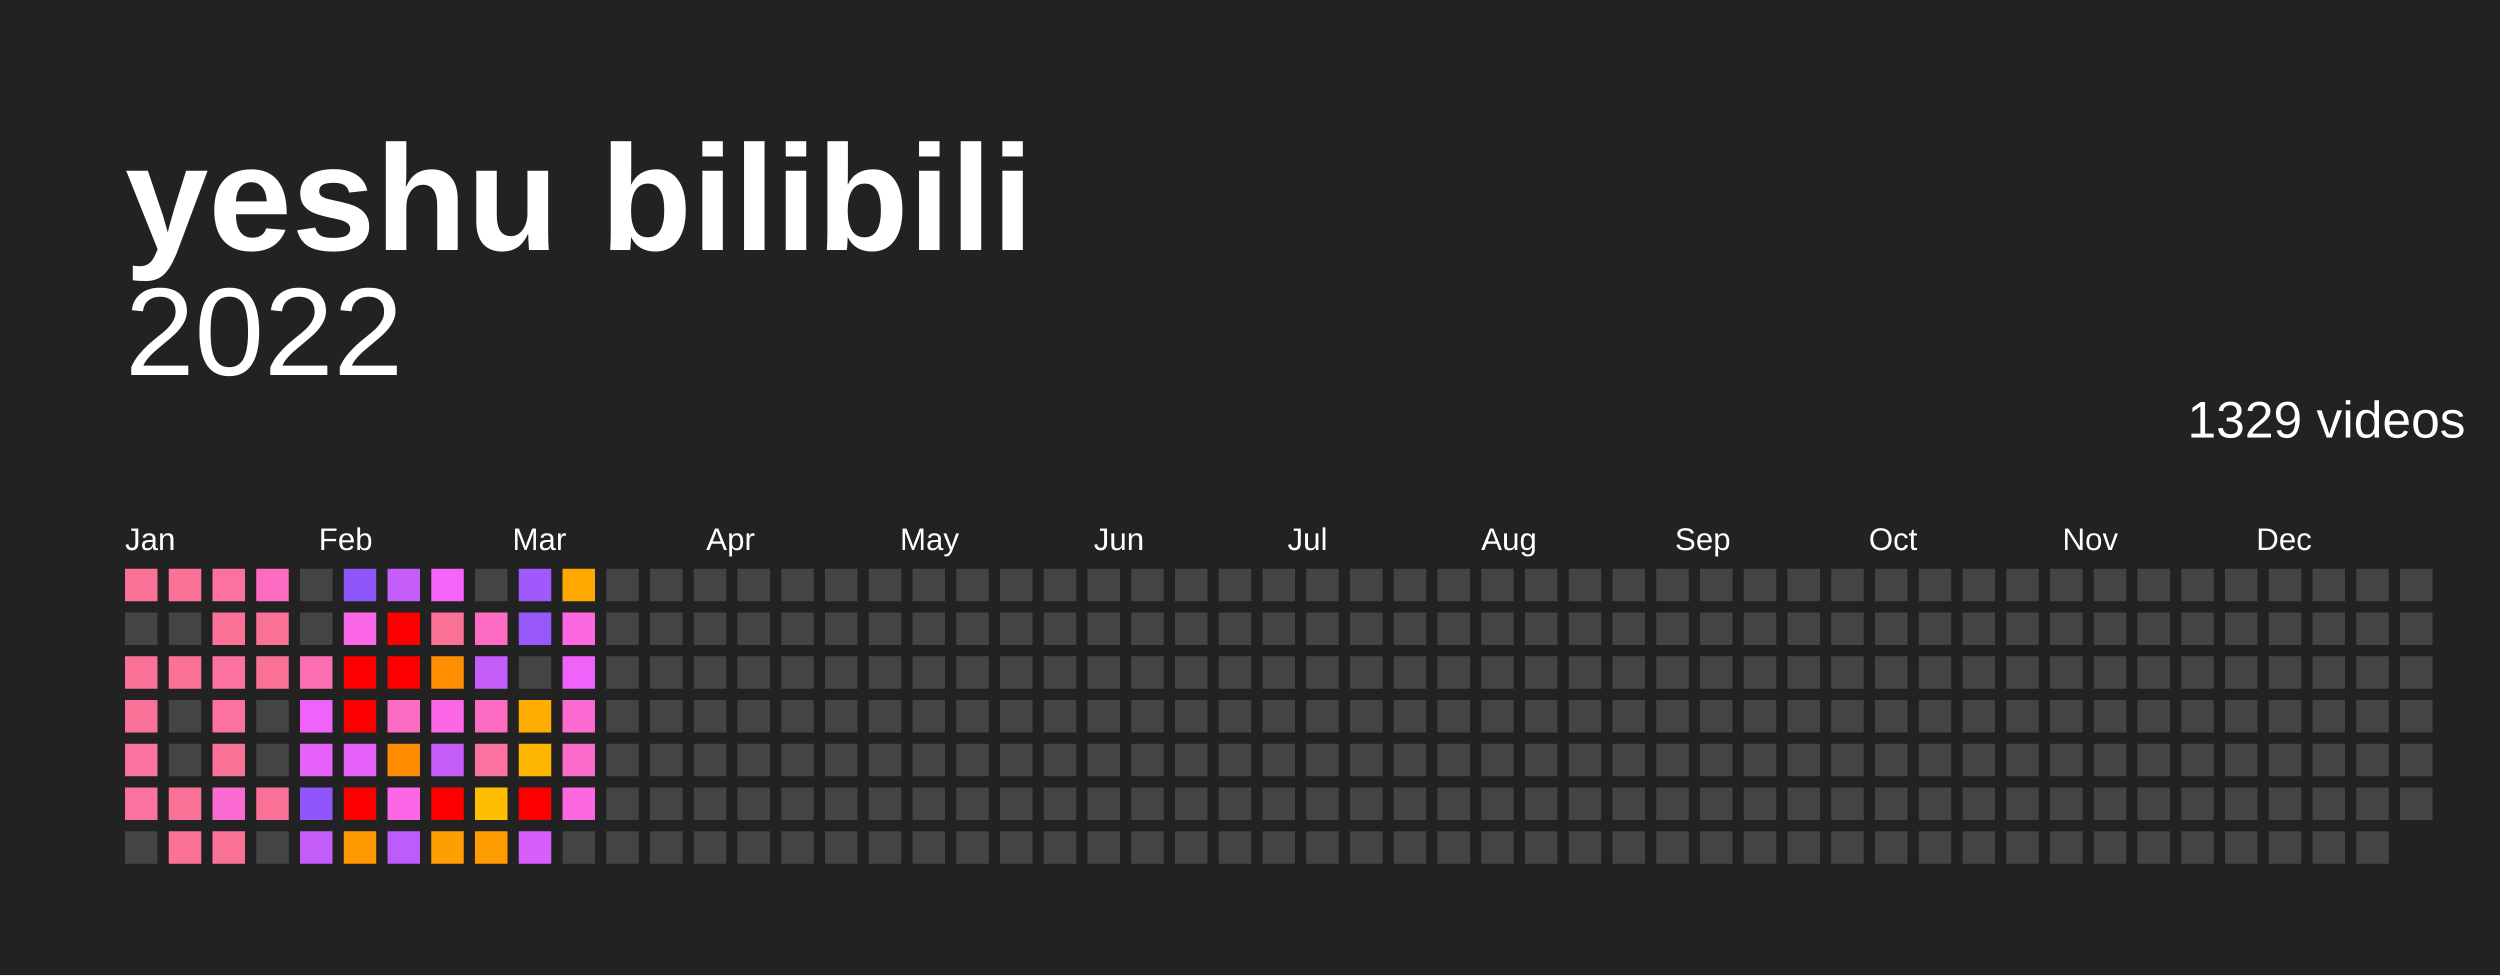
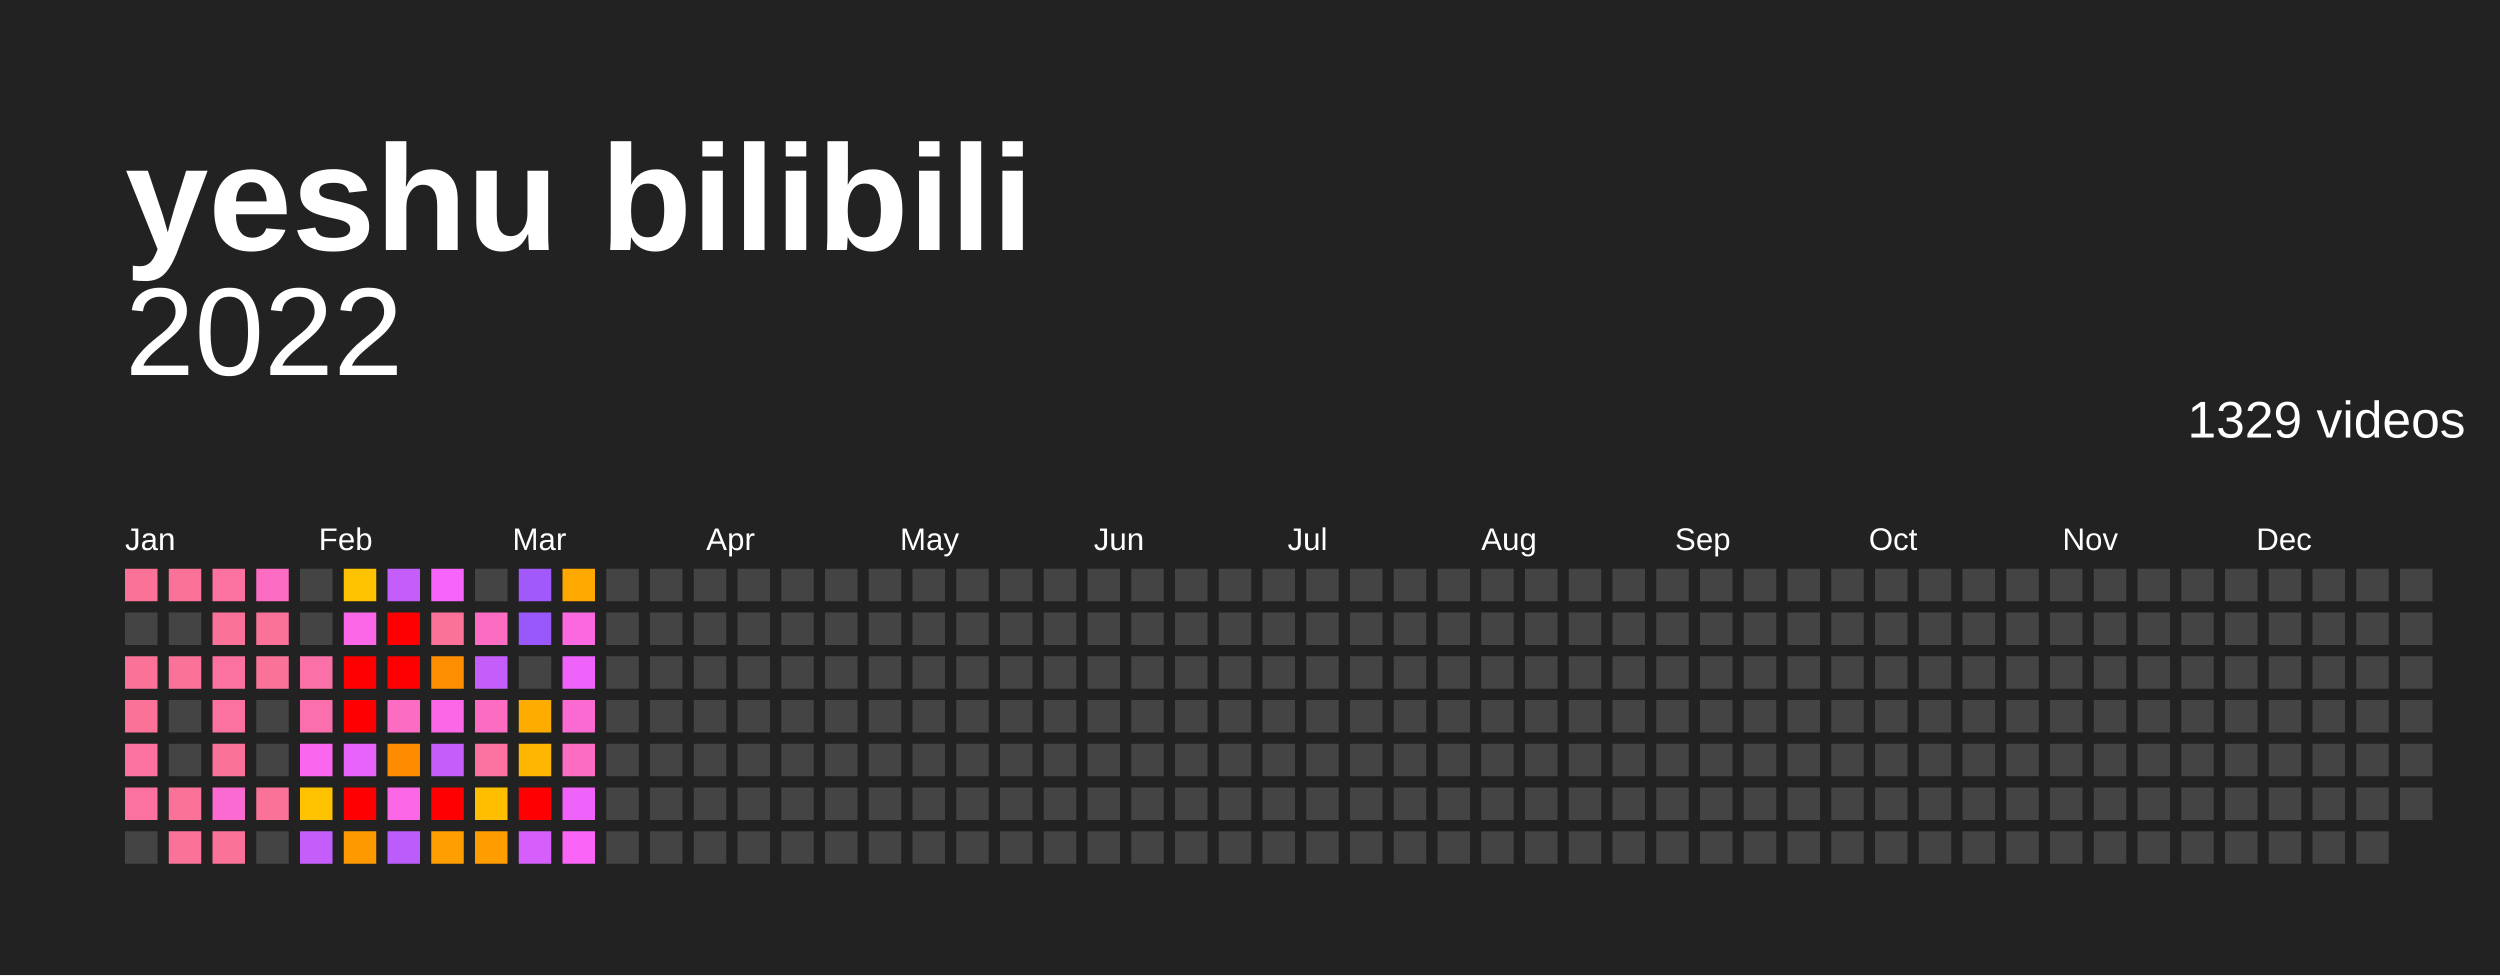
<svg xmlns="http://www.w3.org/2000/svg" baseProfile="full" height="78mm" version="1.1" viewBox="0,0,200,78" width="200mm">
  <defs />
  <rect fill="#222222" height="78" width="200" x="0" y="0" />
  <text fill="#FFFFFF" style="font-size:12px; font-family:Arial; font-weight:bold;" x="10" y="20">yeshu bilibili</text>
  <text alignment-baseline="hanging" fill="#FFFFFF" style="font-size:10.0px; font-family:Arial;" x="10" y="30">2022</text>
  <text alignment-baseline="hanging" fill="#FFFFFF" style="font-size:4.125px; font-family:Arial;" x="175" y="35">1329 videos</text>
  <text fill="#FFFFFF" style="font-size:2.5px; font-family:Arial" x="10.0" y="44">Jan</text>
  <text fill="#FFFFFF" style="font-size:2.5px; font-family:Arial" x="25.5" y="44">Feb</text>
  <text fill="#FFFFFF" style="font-size:2.5px; font-family:Arial" x="41.0" y="44">Mar</text>
  <text fill="#FFFFFF" style="font-size:2.5px; font-family:Arial" x="56.5" y="44">Apr</text>
  <text fill="#FFFFFF" style="font-size:2.5px; font-family:Arial" x="72.0" y="44">May</text>
  <text fill="#FFFFFF" style="font-size:2.5px; font-family:Arial" x="87.5" y="44">Jun</text>
  <text fill="#FFFFFF" style="font-size:2.5px; font-family:Arial" x="103.0" y="44">Jul</text>
  <text fill="#FFFFFF" style="font-size:2.5px; font-family:Arial" x="118.5" y="44">Aug</text>
  <text fill="#FFFFFF" style="font-size:2.5px; font-family:Arial" x="134.0" y="44">Sep</text>
  <text fill="#FFFFFF" style="font-size:2.5px; font-family:Arial" x="149.5" y="44">Oct</text>
  <text fill="#FFFFFF" style="font-size:2.5px; font-family:Arial" x="165.0" y="44">Nov</text>
  <text fill="#FFFFFF" style="font-size:2.5px; font-family:Arial" x="180.5" y="44">Dec</text>
  <rect fill="#fb7299" height="2.6" width="2.6" x="10.0" y="45.5" />
  <rect fill="#444444" height="2.6" width="2.6" x="10.0" y="49.0" />
  <rect fill="#fb7299" height="2.6" width="2.6" x="10.0" y="52.5" />
  <rect fill="#fb7299" height="2.6" width="2.6" x="10.0" y="56.0" />
  <rect fill="#fb71a0" height="2.6" width="2.6" x="10.0" y="59.5" />
  <rect fill="#fb71a0" height="2.6" width="2.6" x="10.0" y="63.0" />
  <rect fill="#444444" height="2.6" width="2.6" x="10.0" y="66.5" />
  <rect fill="#fb7299" height="2.6" width="2.6" x="13.5" y="45.5" />
  <rect fill="#444444" height="2.6" width="2.6" x="13.5" y="49.0" />
  <rect fill="#fb7299" height="2.6" width="2.6" x="13.5" y="52.5" />
  <rect fill="#444444" height="2.6" width="2.6" x="13.5" y="56.0" />
  <rect fill="#444444" height="2.6" width="2.6" x="13.5" y="59.5" />
  <rect fill="#fb7299" height="2.6" width="2.6" x="13.5" y="63.0" />
  <rect fill="#fb7299" height="2.6" width="2.6" x="13.5" y="66.5" />
  <rect fill="#fb71a0" height="2.6" width="2.6" x="17.0" y="45.5" />
  <rect fill="#fb7299" height="2.6" width="2.6" x="17.0" y="49.0" />
  <rect fill="#fb71a0" height="2.6" width="2.6" x="17.0" y="52.5" />
  <rect fill="#fb71a0" height="2.6" width="2.6" x="17.0" y="56.0" />
  <rect fill="#fb7299" height="2.6" width="2.6" x="17.0" y="59.5" />
  <rect fill="#fb6ad1" height="2.6" width="2.6" x="17.0" y="63.0" />
  <rect fill="#fb7299" height="2.6" width="2.6" x="17.0" y="66.5" />
  <rect fill="#fb6cc2" height="2.6" width="2.6" x="20.5" y="45.5" />
  <rect fill="#fb7299" height="2.6" width="2.6" x="20.5" y="49.0" />
  <rect fill="#fb7299" height="2.6" width="2.6" x="20.5" y="52.5" />
  <rect fill="#444444" height="2.6" width="2.6" x="20.5" y="56.0" />
  <rect fill="#444444" height="2.6" width="2.6" x="20.5" y="59.5" />
  <rect fill="#fb7299" height="2.6" width="2.6" x="20.5" y="63.0" />
  <rect fill="#444444" height="2.6" width="2.6" x="20.5" y="66.5" />
  <rect fill="#444444" height="2.6" width="2.6" x="24.0" y="45.5" />
  <rect fill="#444444" height="2.6" width="2.6" x="24.0" y="49.0" />
-   <rect fill="#fb6eb4" height="2.6" width="2.6" x="24.0" y="52.5" />
-   <rect fill="#ef63fb" height="2.6" width="2.6" x="24.0" y="56.0" />
-   <rect fill="#e761fb" height="2.6" width="2.6" x="24.0" y="59.5" />
-   <rect fill="#8f57fb" height="2.6" width="2.6" x="24.0" y="63.0" />
+   <rect fill="#fb70a6" height="2.6" width="2.6" x="24.0" y="52.5" />
+   <rect fill="#fb6fad" height="2.6" width="2.6" x="24.0" y="56.0" />
+   <rect fill="#fb66ef" height="2.6" width="2.6" x="24.0" y="59.5" />
+   <rect fill="#ffc200" height="2.6" width="2.6" x="24.0" y="63.0" />
  <rect fill="#c55dfb" height="2.6" width="2.6" x="24.0" y="66.5" />
-   <rect fill="#8f57fb" height="2.6" width="2.6" x="27.5" y="45.5" />
+   <rect fill="#ffc200" height="2.6" width="2.6" x="27.5" y="45.5" />
  <rect fill="#fb67e7" height="2.6" width="2.6" x="27.5" y="49.0" />
  <rect fill="red" height="2.6" width="2.6" x="27.5" y="52.5" />
  <rect fill="red" height="2.6" width="2.6" x="27.5" y="56.0" />
  <rect fill="#e761fb" height="2.6" width="2.6" x="27.5" y="59.5" />
  <rect fill="red" height="2.6" width="2.6" x="27.5" y="63.0" />
  <rect fill="#ff9900" height="2.6" width="2.6" x="27.5" y="66.5" />
  <rect fill="#c55dfb" height="2.6" width="2.6" x="31.0" y="45.5" />
  <rect fill="red" height="2.6" width="2.6" x="31.0" y="49.0" />
  <rect fill="red" height="2.6" width="2.6" x="31.0" y="52.5" />
  <rect fill="#fb6cc2" height="2.6" width="2.6" x="31.0" y="56.0" />
  <rect fill="#ff8b00" height="2.6" width="2.6" x="31.0" y="59.5" />
  <rect fill="#fb67e7" height="2.6" width="2.6" x="31.0" y="63.0" />
  <rect fill="#bc5cfb" height="2.6" width="2.6" x="31.0" y="66.5" />
  <rect fill="#f764fb" height="2.6" width="2.6" x="34.5" y="45.5" />
  <rect fill="#fb7299" height="2.6" width="2.6" x="34.5" y="49.0" />
  <rect fill="#ff8e00" height="2.6" width="2.6" x="34.5" y="52.5" />
  <rect fill="#fb67e7" height="2.6" width="2.6" x="34.5" y="56.0" />
  <rect fill="#c55dfb" height="2.6" width="2.6" x="34.5" y="59.5" />
  <rect fill="red" height="2.6" width="2.6" x="34.5" y="63.0" />
  <rect fill="#ff9e00" height="2.6" width="2.6" x="34.5" y="66.5" />
  <rect fill="#444444" height="2.6" width="2.6" x="38.0" y="45.5" />
  <rect fill="#fb6cc2" height="2.6" width="2.6" x="38.0" y="49.0" />
  <rect fill="#c55dfb" height="2.6" width="2.6" x="38.0" y="52.5" />
  <rect fill="#fb6cc2" height="2.6" width="2.6" x="38.0" y="56.0" />
  <rect fill="#fb71a0" height="2.6" width="2.6" x="38.0" y="59.5" />
  <rect fill="#ffbf00" height="2.6" width="2.6" x="38.0" y="63.0" />
  <rect fill="#ff9c00" height="2.6" width="2.6" x="38.0" y="66.5" />
  <rect fill="#a159fb" height="2.6" width="2.6" x="41.5" y="45.5" />
  <rect fill="#9858fb" height="2.6" width="2.6" x="41.5" y="49.0" />
  <rect fill="#444444" height="2.6" width="2.6" x="41.5" y="52.5" />
  <rect fill="#ffac00" height="2.6" width="2.6" x="41.5" y="56.0" />
  <rect fill="#ffb600" height="2.6" width="2.6" x="41.5" y="59.5" />
  <rect fill="red" height="2.6" width="2.6" x="41.5" y="63.0" />
  <rect fill="#d65ffb" height="2.6" width="2.6" x="41.5" y="66.5" />
  <rect fill="#ffa800" height="2.6" width="2.6" x="45.0" y="45.5" />
  <rect fill="#fb68e0" height="2.6" width="2.6" x="45.0" y="49.0" />
  <rect fill="#ef63fb" height="2.6" width="2.6" x="45.0" y="52.5" />
  <rect fill="#fb6ad1" height="2.6" width="2.6" x="45.0" y="56.0" />
-   <rect fill="#fb6bc9" height="2.6" width="2.6" x="45.0" y="59.5" />
-   <rect fill="#fb68e0" height="2.6" width="2.6" x="45.0" y="63.0" />
-   <rect fill="#444444" height="2.6" width="2.6" x="45.0" y="66.5" />
+   <rect fill="#fb6cc2" height="2.6" width="2.6" x="45.0" y="59.5" />
+   <rect fill="#ef63fb" height="2.6" width="2.6" x="45.0" y="63.0" />
+   <rect fill="#fb65f7" height="2.6" width="2.6" x="45.0" y="66.5" />
  <rect fill="#444444" height="2.6" width="2.6" x="48.5" y="45.5" />
  <rect fill="#444444" height="2.6" width="2.6" x="48.5" y="49.0" />
  <rect fill="#444444" height="2.6" width="2.6" x="48.5" y="52.5" />
  <rect fill="#444444" height="2.6" width="2.6" x="48.5" y="56.0" />
  <rect fill="#444444" height="2.6" width="2.6" x="48.5" y="59.5" />
  <rect fill="#444444" height="2.6" width="2.6" x="48.5" y="63.0" />
  <rect fill="#444444" height="2.6" width="2.6" x="48.5" y="66.5" />
  <rect fill="#444444" height="2.6" width="2.6" x="52.0" y="45.5" />
  <rect fill="#444444" height="2.6" width="2.6" x="52.0" y="49.0" />
  <rect fill="#444444" height="2.6" width="2.6" x="52.0" y="52.5" />
  <rect fill="#444444" height="2.6" width="2.6" x="52.0" y="56.0" />
  <rect fill="#444444" height="2.6" width="2.6" x="52.0" y="59.5" />
  <rect fill="#444444" height="2.6" width="2.6" x="52.0" y="63.0" />
  <rect fill="#444444" height="2.6" width="2.6" x="52.0" y="66.5" />
  <rect fill="#444444" height="2.6" width="2.6" x="55.5" y="45.5" />
  <rect fill="#444444" height="2.6" width="2.6" x="55.5" y="49.0" />
  <rect fill="#444444" height="2.6" width="2.6" x="55.5" y="52.5" />
  <rect fill="#444444" height="2.6" width="2.6" x="55.5" y="56.0" />
  <rect fill="#444444" height="2.6" width="2.6" x="55.5" y="59.5" />
  <rect fill="#444444" height="2.6" width="2.6" x="55.5" y="63.0" />
  <rect fill="#444444" height="2.6" width="2.6" x="55.5" y="66.5" />
  <rect fill="#444444" height="2.6" width="2.6" x="59.0" y="45.5" />
  <rect fill="#444444" height="2.6" width="2.6" x="59.0" y="49.0" />
  <rect fill="#444444" height="2.6" width="2.6" x="59.0" y="52.5" />
  <rect fill="#444444" height="2.6" width="2.6" x="59.0" y="56.0" />
  <rect fill="#444444" height="2.6" width="2.6" x="59.0" y="59.5" />
  <rect fill="#444444" height="2.6" width="2.6" x="59.0" y="63.0" />
  <rect fill="#444444" height="2.6" width="2.6" x="59.0" y="66.5" />
  <rect fill="#444444" height="2.6" width="2.6" x="62.5" y="45.5" />
  <rect fill="#444444" height="2.6" width="2.6" x="62.5" y="49.0" />
  <rect fill="#444444" height="2.6" width="2.6" x="62.5" y="52.5" />
  <rect fill="#444444" height="2.6" width="2.6" x="62.5" y="56.0" />
  <rect fill="#444444" height="2.6" width="2.6" x="62.5" y="59.5" />
  <rect fill="#444444" height="2.6" width="2.6" x="62.5" y="63.0" />
  <rect fill="#444444" height="2.6" width="2.6" x="62.5" y="66.5" />
  <rect fill="#444444" height="2.6" width="2.6" x="66.0" y="45.5" />
  <rect fill="#444444" height="2.6" width="2.6" x="66.0" y="49.0" />
  <rect fill="#444444" height="2.6" width="2.6" x="66.0" y="52.5" />
  <rect fill="#444444" height="2.6" width="2.6" x="66.0" y="56.0" />
  <rect fill="#444444" height="2.6" width="2.6" x="66.0" y="59.5" />
  <rect fill="#444444" height="2.6" width="2.6" x="66.0" y="63.0" />
  <rect fill="#444444" height="2.6" width="2.6" x="66.0" y="66.5" />
  <rect fill="#444444" height="2.6" width="2.6" x="69.5" y="45.5" />
  <rect fill="#444444" height="2.6" width="2.6" x="69.5" y="49.0" />
  <rect fill="#444444" height="2.6" width="2.6" x="69.5" y="52.5" />
  <rect fill="#444444" height="2.6" width="2.6" x="69.5" y="56.0" />
  <rect fill="#444444" height="2.6" width="2.6" x="69.5" y="59.5" />
  <rect fill="#444444" height="2.6" width="2.6" x="69.5" y="63.0" />
  <rect fill="#444444" height="2.6" width="2.6" x="69.5" y="66.5" />
  <rect fill="#444444" height="2.6" width="2.6" x="73.0" y="45.5" />
  <rect fill="#444444" height="2.6" width="2.6" x="73.0" y="49.0" />
  <rect fill="#444444" height="2.6" width="2.6" x="73.0" y="52.5" />
  <rect fill="#444444" height="2.6" width="2.6" x="73.0" y="56.0" />
  <rect fill="#444444" height="2.6" width="2.6" x="73.0" y="59.5" />
  <rect fill="#444444" height="2.6" width="2.6" x="73.0" y="63.0" />
  <rect fill="#444444" height="2.6" width="2.6" x="73.0" y="66.5" />
  <rect fill="#444444" height="2.6" width="2.6" x="76.5" y="45.5" />
  <rect fill="#444444" height="2.6" width="2.6" x="76.5" y="49.0" />
  <rect fill="#444444" height="2.6" width="2.6" x="76.5" y="52.5" />
  <rect fill="#444444" height="2.6" width="2.6" x="76.5" y="56.0" />
  <rect fill="#444444" height="2.6" width="2.6" x="76.5" y="59.5" />
  <rect fill="#444444" height="2.6" width="2.6" x="76.5" y="63.0" />
  <rect fill="#444444" height="2.6" width="2.6" x="76.5" y="66.5" />
  <rect fill="#444444" height="2.6" width="2.6" x="80.0" y="45.5" />
  <rect fill="#444444" height="2.6" width="2.6" x="80.0" y="49.0" />
  <rect fill="#444444" height="2.6" width="2.6" x="80.0" y="52.5" />
  <rect fill="#444444" height="2.6" width="2.6" x="80.0" y="56.0" />
  <rect fill="#444444" height="2.6" width="2.6" x="80.0" y="59.5" />
  <rect fill="#444444" height="2.6" width="2.6" x="80.0" y="63.0" />
  <rect fill="#444444" height="2.6" width="2.6" x="80.0" y="66.5" />
  <rect fill="#444444" height="2.6" width="2.6" x="83.5" y="45.5" />
  <rect fill="#444444" height="2.6" width="2.6" x="83.5" y="49.0" />
  <rect fill="#444444" height="2.6" width="2.6" x="83.5" y="52.5" />
  <rect fill="#444444" height="2.6" width="2.6" x="83.5" y="56.0" />
  <rect fill="#444444" height="2.6" width="2.6" x="83.5" y="59.5" />
  <rect fill="#444444" height="2.6" width="2.6" x="83.5" y="63.0" />
  <rect fill="#444444" height="2.6" width="2.6" x="83.5" y="66.5" />
  <rect fill="#444444" height="2.6" width="2.6" x="87.0" y="45.5" />
  <rect fill="#444444" height="2.6" width="2.6" x="87.0" y="49.0" />
  <rect fill="#444444" height="2.6" width="2.6" x="87.0" y="52.5" />
  <rect fill="#444444" height="2.6" width="2.6" x="87.0" y="56.0" />
  <rect fill="#444444" height="2.6" width="2.6" x="87.0" y="59.5" />
  <rect fill="#444444" height="2.6" width="2.6" x="87.0" y="63.0" />
  <rect fill="#444444" height="2.6" width="2.6" x="87.0" y="66.5" />
  <rect fill="#444444" height="2.6" width="2.6" x="90.5" y="45.5" />
  <rect fill="#444444" height="2.6" width="2.6" x="90.5" y="49.0" />
  <rect fill="#444444" height="2.6" width="2.6" x="90.5" y="52.5" />
  <rect fill="#444444" height="2.6" width="2.6" x="90.5" y="56.0" />
  <rect fill="#444444" height="2.6" width="2.6" x="90.5" y="59.5" />
  <rect fill="#444444" height="2.6" width="2.6" x="90.5" y="63.0" />
  <rect fill="#444444" height="2.6" width="2.6" x="90.5" y="66.5" />
  <rect fill="#444444" height="2.6" width="2.6" x="94.0" y="45.5" />
  <rect fill="#444444" height="2.6" width="2.6" x="94.0" y="49.0" />
  <rect fill="#444444" height="2.6" width="2.6" x="94.0" y="52.5" />
  <rect fill="#444444" height="2.6" width="2.6" x="94.0" y="56.0" />
  <rect fill="#444444" height="2.6" width="2.6" x="94.0" y="59.5" />
  <rect fill="#444444" height="2.6" width="2.6" x="94.0" y="63.0" />
  <rect fill="#444444" height="2.6" width="2.6" x="94.0" y="66.5" />
  <rect fill="#444444" height="2.6" width="2.6" x="97.5" y="45.5" />
  <rect fill="#444444" height="2.6" width="2.6" x="97.5" y="49.0" />
  <rect fill="#444444" height="2.6" width="2.6" x="97.5" y="52.5" />
  <rect fill="#444444" height="2.6" width="2.6" x="97.5" y="56.0" />
  <rect fill="#444444" height="2.6" width="2.6" x="97.5" y="59.5" />
  <rect fill="#444444" height="2.6" width="2.6" x="97.5" y="63.0" />
  <rect fill="#444444" height="2.6" width="2.6" x="97.5" y="66.5" />
  <rect fill="#444444" height="2.6" width="2.6" x="101.0" y="45.5" />
  <rect fill="#444444" height="2.6" width="2.6" x="101.0" y="49.0" />
  <rect fill="#444444" height="2.6" width="2.6" x="101.0" y="52.5" />
  <rect fill="#444444" height="2.6" width="2.6" x="101.0" y="56.0" />
  <rect fill="#444444" height="2.6" width="2.6" x="101.0" y="59.5" />
  <rect fill="#444444" height="2.6" width="2.6" x="101.0" y="63.0" />
  <rect fill="#444444" height="2.6" width="2.6" x="101.0" y="66.5" />
  <rect fill="#444444" height="2.6" width="2.6" x="104.5" y="45.5" />
  <rect fill="#444444" height="2.6" width="2.6" x="104.5" y="49.0" />
  <rect fill="#444444" height="2.6" width="2.6" x="104.5" y="52.5" />
  <rect fill="#444444" height="2.6" width="2.6" x="104.5" y="56.0" />
  <rect fill="#444444" height="2.6" width="2.6" x="104.5" y="59.5" />
  <rect fill="#444444" height="2.6" width="2.6" x="104.5" y="63.0" />
  <rect fill="#444444" height="2.6" width="2.6" x="104.5" y="66.5" />
  <rect fill="#444444" height="2.6" width="2.6" x="108.0" y="45.5" />
  <rect fill="#444444" height="2.6" width="2.6" x="108.0" y="49.0" />
  <rect fill="#444444" height="2.6" width="2.6" x="108.0" y="52.5" />
  <rect fill="#444444" height="2.6" width="2.6" x="108.0" y="56.0" />
  <rect fill="#444444" height="2.6" width="2.6" x="108.0" y="59.5" />
  <rect fill="#444444" height="2.6" width="2.6" x="108.0" y="63.0" />
  <rect fill="#444444" height="2.6" width="2.6" x="108.0" y="66.5" />
  <rect fill="#444444" height="2.6" width="2.6" x="111.5" y="45.5" />
  <rect fill="#444444" height="2.6" width="2.6" x="111.5" y="49.0" />
  <rect fill="#444444" height="2.6" width="2.6" x="111.5" y="52.5" />
  <rect fill="#444444" height="2.6" width="2.6" x="111.5" y="56.0" />
  <rect fill="#444444" height="2.6" width="2.6" x="111.5" y="59.5" />
  <rect fill="#444444" height="2.6" width="2.6" x="111.5" y="63.0" />
  <rect fill="#444444" height="2.6" width="2.6" x="111.5" y="66.5" />
  <rect fill="#444444" height="2.6" width="2.6" x="115.0" y="45.5" />
  <rect fill="#444444" height="2.6" width="2.6" x="115.0" y="49.0" />
  <rect fill="#444444" height="2.6" width="2.6" x="115.0" y="52.5" />
  <rect fill="#444444" height="2.6" width="2.6" x="115.0" y="56.0" />
  <rect fill="#444444" height="2.6" width="2.6" x="115.0" y="59.5" />
  <rect fill="#444444" height="2.6" width="2.6" x="115.0" y="63.0" />
  <rect fill="#444444" height="2.6" width="2.6" x="115.0" y="66.5" />
  <rect fill="#444444" height="2.6" width="2.6" x="118.5" y="45.5" />
  <rect fill="#444444" height="2.6" width="2.6" x="118.5" y="49.0" />
  <rect fill="#444444" height="2.6" width="2.6" x="118.5" y="52.5" />
  <rect fill="#444444" height="2.6" width="2.6" x="118.5" y="56.0" />
  <rect fill="#444444" height="2.6" width="2.6" x="118.5" y="59.5" />
  <rect fill="#444444" height="2.6" width="2.6" x="118.5" y="63.0" />
  <rect fill="#444444" height="2.6" width="2.6" x="118.5" y="66.5" />
  <rect fill="#444444" height="2.6" width="2.6" x="122.0" y="45.5" />
  <rect fill="#444444" height="2.6" width="2.6" x="122.0" y="49.0" />
  <rect fill="#444444" height="2.6" width="2.6" x="122.0" y="52.5" />
  <rect fill="#444444" height="2.6" width="2.6" x="122.0" y="56.0" />
  <rect fill="#444444" height="2.6" width="2.6" x="122.0" y="59.5" />
  <rect fill="#444444" height="2.6" width="2.6" x="122.0" y="63.0" />
  <rect fill="#444444" height="2.6" width="2.6" x="122.0" y="66.5" />
  <rect fill="#444444" height="2.6" width="2.6" x="125.5" y="45.5" />
  <rect fill="#444444" height="2.6" width="2.6" x="125.5" y="49.0" />
  <rect fill="#444444" height="2.6" width="2.6" x="125.5" y="52.5" />
  <rect fill="#444444" height="2.6" width="2.6" x="125.5" y="56.0" />
  <rect fill="#444444" height="2.6" width="2.6" x="125.5" y="59.5" />
  <rect fill="#444444" height="2.6" width="2.6" x="125.5" y="63.0" />
  <rect fill="#444444" height="2.6" width="2.6" x="125.5" y="66.5" />
  <rect fill="#444444" height="2.6" width="2.6" x="129.0" y="45.5" />
  <rect fill="#444444" height="2.6" width="2.6" x="129.0" y="49.0" />
  <rect fill="#444444" height="2.6" width="2.6" x="129.0" y="52.5" />
  <rect fill="#444444" height="2.6" width="2.6" x="129.0" y="56.0" />
  <rect fill="#444444" height="2.6" width="2.6" x="129.0" y="59.5" />
  <rect fill="#444444" height="2.6" width="2.6" x="129.0" y="63.0" />
  <rect fill="#444444" height="2.6" width="2.6" x="129.0" y="66.5" />
  <rect fill="#444444" height="2.6" width="2.6" x="132.5" y="45.5" />
  <rect fill="#444444" height="2.6" width="2.6" x="132.5" y="49.0" />
  <rect fill="#444444" height="2.6" width="2.6" x="132.5" y="52.5" />
  <rect fill="#444444" height="2.6" width="2.6" x="132.5" y="56.0" />
  <rect fill="#444444" height="2.6" width="2.6" x="132.5" y="59.5" />
  <rect fill="#444444" height="2.6" width="2.6" x="132.5" y="63.0" />
  <rect fill="#444444" height="2.6" width="2.6" x="132.5" y="66.5" />
  <rect fill="#444444" height="2.6" width="2.6" x="136.0" y="45.5" />
  <rect fill="#444444" height="2.6" width="2.6" x="136.0" y="49.0" />
  <rect fill="#444444" height="2.6" width="2.6" x="136.0" y="52.5" />
  <rect fill="#444444" height="2.6" width="2.6" x="136.0" y="56.0" />
  <rect fill="#444444" height="2.6" width="2.6" x="136.0" y="59.5" />
  <rect fill="#444444" height="2.6" width="2.6" x="136.0" y="63.0" />
  <rect fill="#444444" height="2.6" width="2.6" x="136.0" y="66.5" />
  <rect fill="#444444" height="2.6" width="2.6" x="139.5" y="45.5" />
  <rect fill="#444444" height="2.6" width="2.6" x="139.5" y="49.0" />
  <rect fill="#444444" height="2.6" width="2.6" x="139.5" y="52.5" />
  <rect fill="#444444" height="2.6" width="2.6" x="139.5" y="56.0" />
  <rect fill="#444444" height="2.6" width="2.6" x="139.5" y="59.5" />
  <rect fill="#444444" height="2.6" width="2.6" x="139.5" y="63.0" />
  <rect fill="#444444" height="2.6" width="2.6" x="139.5" y="66.5" />
  <rect fill="#444444" height="2.6" width="2.6" x="143.0" y="45.5" />
  <rect fill="#444444" height="2.6" width="2.6" x="143.0" y="49.0" />
  <rect fill="#444444" height="2.6" width="2.6" x="143.0" y="52.5" />
  <rect fill="#444444" height="2.6" width="2.6" x="143.0" y="56.0" />
  <rect fill="#444444" height="2.6" width="2.6" x="143.0" y="59.5" />
  <rect fill="#444444" height="2.6" width="2.6" x="143.0" y="63.0" />
  <rect fill="#444444" height="2.6" width="2.6" x="143.0" y="66.5" />
  <rect fill="#444444" height="2.6" width="2.6" x="146.5" y="45.5" />
  <rect fill="#444444" height="2.6" width="2.6" x="146.5" y="49.0" />
  <rect fill="#444444" height="2.6" width="2.6" x="146.5" y="52.5" />
  <rect fill="#444444" height="2.6" width="2.6" x="146.5" y="56.0" />
  <rect fill="#444444" height="2.6" width="2.6" x="146.5" y="59.5" />
  <rect fill="#444444" height="2.6" width="2.6" x="146.5" y="63.0" />
  <rect fill="#444444" height="2.6" width="2.6" x="146.5" y="66.5" />
  <rect fill="#444444" height="2.6" width="2.6" x="150.0" y="45.5" />
  <rect fill="#444444" height="2.6" width="2.6" x="150.0" y="49.0" />
  <rect fill="#444444" height="2.6" width="2.6" x="150.0" y="52.5" />
  <rect fill="#444444" height="2.6" width="2.6" x="150.0" y="56.0" />
  <rect fill="#444444" height="2.6" width="2.6" x="150.0" y="59.5" />
  <rect fill="#444444" height="2.6" width="2.6" x="150.0" y="63.0" />
  <rect fill="#444444" height="2.6" width="2.6" x="150.0" y="66.5" />
  <rect fill="#444444" height="2.6" width="2.6" x="153.5" y="45.5" />
  <rect fill="#444444" height="2.6" width="2.6" x="153.5" y="49.0" />
  <rect fill="#444444" height="2.6" width="2.6" x="153.5" y="52.5" />
  <rect fill="#444444" height="2.6" width="2.6" x="153.5" y="56.0" />
  <rect fill="#444444" height="2.6" width="2.6" x="153.5" y="59.5" />
  <rect fill="#444444" height="2.6" width="2.6" x="153.5" y="63.0" />
  <rect fill="#444444" height="2.6" width="2.6" x="153.5" y="66.5" />
  <rect fill="#444444" height="2.6" width="2.6" x="157.0" y="45.5" />
  <rect fill="#444444" height="2.6" width="2.6" x="157.0" y="49.0" />
  <rect fill="#444444" height="2.6" width="2.6" x="157.0" y="52.5" />
  <rect fill="#444444" height="2.6" width="2.6" x="157.0" y="56.0" />
  <rect fill="#444444" height="2.6" width="2.6" x="157.0" y="59.5" />
  <rect fill="#444444" height="2.6" width="2.6" x="157.0" y="63.0" />
  <rect fill="#444444" height="2.6" width="2.6" x="157.0" y="66.5" />
  <rect fill="#444444" height="2.6" width="2.6" x="160.5" y="45.5" />
  <rect fill="#444444" height="2.6" width="2.6" x="160.5" y="49.0" />
  <rect fill="#444444" height="2.6" width="2.6" x="160.5" y="52.5" />
  <rect fill="#444444" height="2.6" width="2.6" x="160.5" y="56.0" />
  <rect fill="#444444" height="2.6" width="2.6" x="160.5" y="59.5" />
  <rect fill="#444444" height="2.6" width="2.6" x="160.5" y="63.0" />
  <rect fill="#444444" height="2.6" width="2.6" x="160.5" y="66.5" />
  <rect fill="#444444" height="2.6" width="2.6" x="164.0" y="45.5" />
  <rect fill="#444444" height="2.6" width="2.6" x="164.0" y="49.0" />
  <rect fill="#444444" height="2.6" width="2.6" x="164.0" y="52.5" />
  <rect fill="#444444" height="2.6" width="2.6" x="164.0" y="56.0" />
  <rect fill="#444444" height="2.6" width="2.6" x="164.0" y="59.5" />
  <rect fill="#444444" height="2.6" width="2.6" x="164.0" y="63.0" />
  <rect fill="#444444" height="2.6" width="2.6" x="164.0" y="66.5" />
  <rect fill="#444444" height="2.6" width="2.6" x="167.5" y="45.5" />
  <rect fill="#444444" height="2.6" width="2.6" x="167.5" y="49.0" />
  <rect fill="#444444" height="2.6" width="2.6" x="167.5" y="52.5" />
  <rect fill="#444444" height="2.6" width="2.6" x="167.5" y="56.0" />
  <rect fill="#444444" height="2.6" width="2.6" x="167.5" y="59.5" />
  <rect fill="#444444" height="2.6" width="2.6" x="167.5" y="63.0" />
  <rect fill="#444444" height="2.6" width="2.6" x="167.5" y="66.5" />
  <rect fill="#444444" height="2.6" width="2.6" x="171.0" y="45.5" />
  <rect fill="#444444" height="2.6" width="2.6" x="171.0" y="49.0" />
  <rect fill="#444444" height="2.6" width="2.6" x="171.0" y="52.5" />
  <rect fill="#444444" height="2.6" width="2.6" x="171.0" y="56.0" />
  <rect fill="#444444" height="2.6" width="2.6" x="171.0" y="59.5" />
  <rect fill="#444444" height="2.6" width="2.6" x="171.0" y="63.0" />
  <rect fill="#444444" height="2.6" width="2.6" x="171.0" y="66.5" />
  <rect fill="#444444" height="2.6" width="2.6" x="174.5" y="45.5" />
  <rect fill="#444444" height="2.6" width="2.6" x="174.5" y="49.0" />
  <rect fill="#444444" height="2.6" width="2.6" x="174.5" y="52.5" />
  <rect fill="#444444" height="2.6" width="2.6" x="174.5" y="56.0" />
  <rect fill="#444444" height="2.6" width="2.6" x="174.5" y="59.5" />
  <rect fill="#444444" height="2.6" width="2.6" x="174.5" y="63.0" />
  <rect fill="#444444" height="2.6" width="2.6" x="174.5" y="66.5" />
  <rect fill="#444444" height="2.6" width="2.6" x="178.0" y="45.5" />
  <rect fill="#444444" height="2.6" width="2.6" x="178.0" y="49.0" />
  <rect fill="#444444" height="2.6" width="2.6" x="178.0" y="52.5" />
  <rect fill="#444444" height="2.6" width="2.6" x="178.0" y="56.0" />
  <rect fill="#444444" height="2.6" width="2.6" x="178.0" y="59.5" />
  <rect fill="#444444" height="2.6" width="2.6" x="178.0" y="63.0" />
  <rect fill="#444444" height="2.6" width="2.6" x="178.0" y="66.5" />
  <rect fill="#444444" height="2.6" width="2.6" x="181.5" y="45.5" />
  <rect fill="#444444" height="2.6" width="2.6" x="181.5" y="49.0" />
  <rect fill="#444444" height="2.6" width="2.6" x="181.5" y="52.5" />
  <rect fill="#444444" height="2.6" width="2.6" x="181.5" y="56.0" />
  <rect fill="#444444" height="2.6" width="2.6" x="181.5" y="59.5" />
  <rect fill="#444444" height="2.6" width="2.6" x="181.5" y="63.0" />
  <rect fill="#444444" height="2.6" width="2.6" x="181.5" y="66.5" />
  <rect fill="#444444" height="2.6" width="2.6" x="185.0" y="45.5" />
  <rect fill="#444444" height="2.6" width="2.6" x="185.0" y="49.0" />
  <rect fill="#444444" height="2.6" width="2.6" x="185.0" y="52.5" />
  <rect fill="#444444" height="2.6" width="2.6" x="185.0" y="56.0" />
  <rect fill="#444444" height="2.6" width="2.6" x="185.0" y="59.5" />
  <rect fill="#444444" height="2.6" width="2.6" x="185.0" y="63.0" />
  <rect fill="#444444" height="2.6" width="2.6" x="185.0" y="66.5" />
  <rect fill="#444444" height="2.6" width="2.6" x="188.5" y="45.5" />
  <rect fill="#444444" height="2.6" width="2.6" x="188.5" y="49.0" />
  <rect fill="#444444" height="2.6" width="2.6" x="188.5" y="52.5" />
  <rect fill="#444444" height="2.6" width="2.6" x="188.5" y="56.0" />
  <rect fill="#444444" height="2.6" width="2.6" x="188.5" y="59.5" />
  <rect fill="#444444" height="2.6" width="2.6" x="188.5" y="63.0" />
  <rect fill="#444444" height="2.6" width="2.6" x="188.5" y="66.5" />
  <rect fill="#444444" height="2.6" width="2.6" x="192.0" y="45.5" />
  <rect fill="#444444" height="2.6" width="2.6" x="192.0" y="49.0" />
  <rect fill="#444444" height="2.6" width="2.6" x="192.0" y="52.5" />
  <rect fill="#444444" height="2.6" width="2.6" x="192.0" y="56.0" />
  <rect fill="#444444" height="2.6" width="2.6" x="192.0" y="59.5" />
  <rect fill="#444444" height="2.6" width="2.6" x="192.0" y="63.0" />
</svg>
